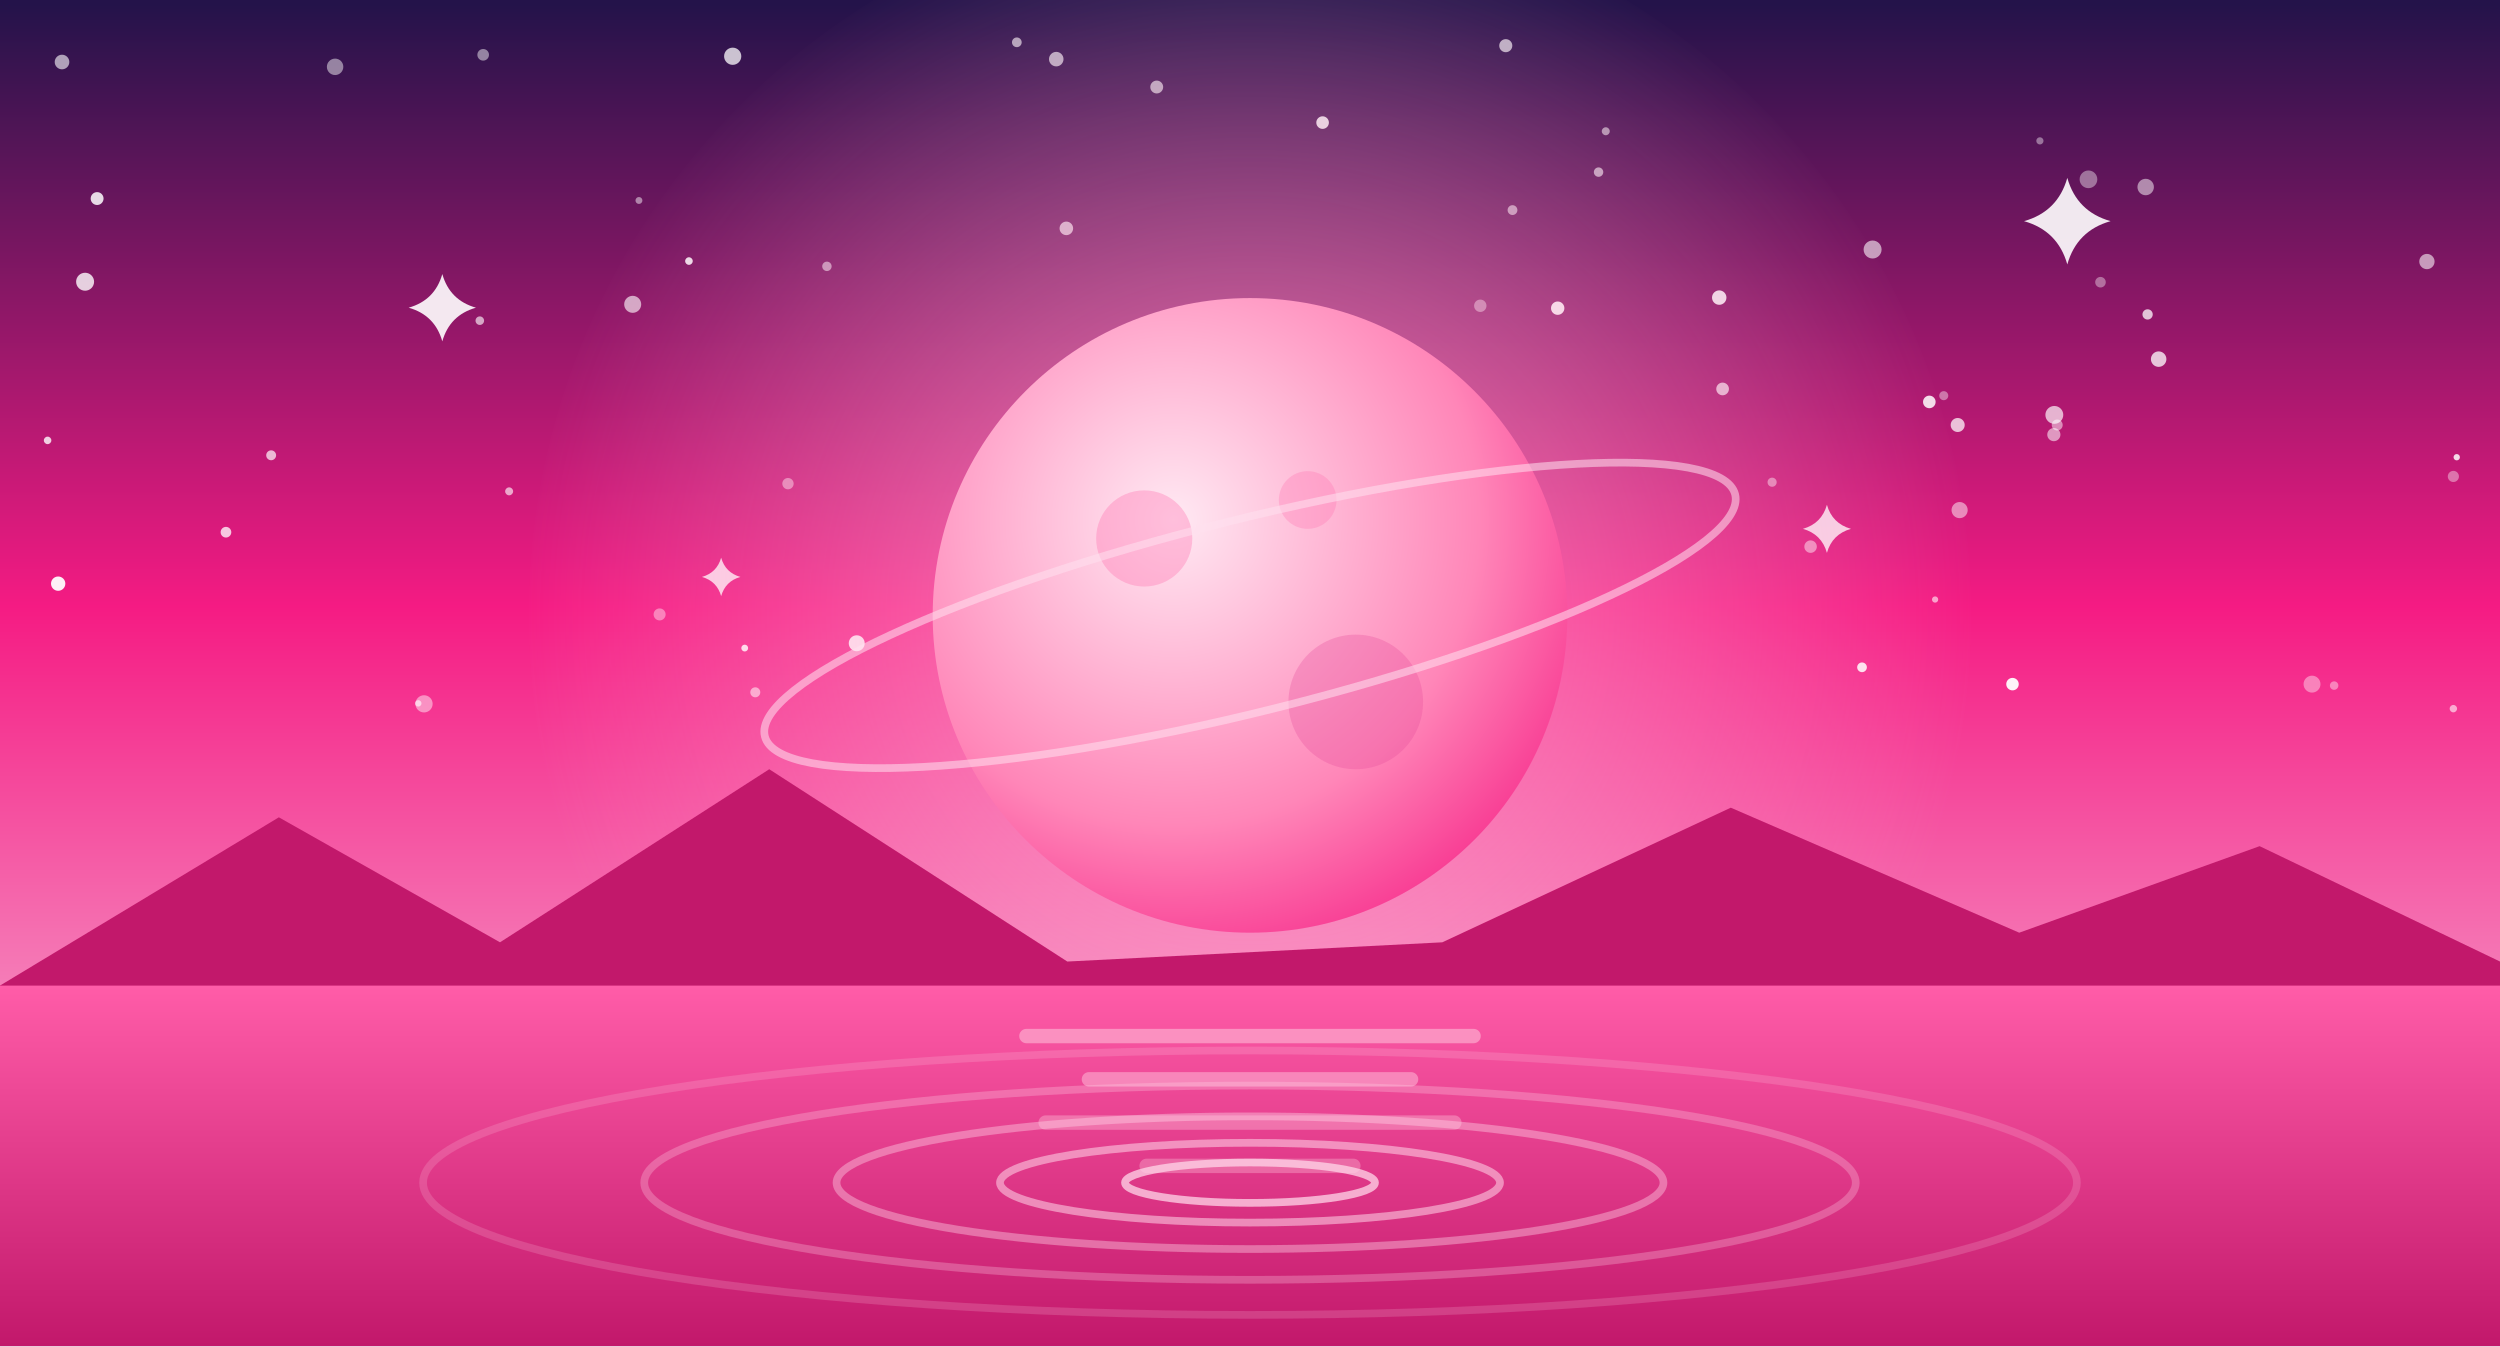
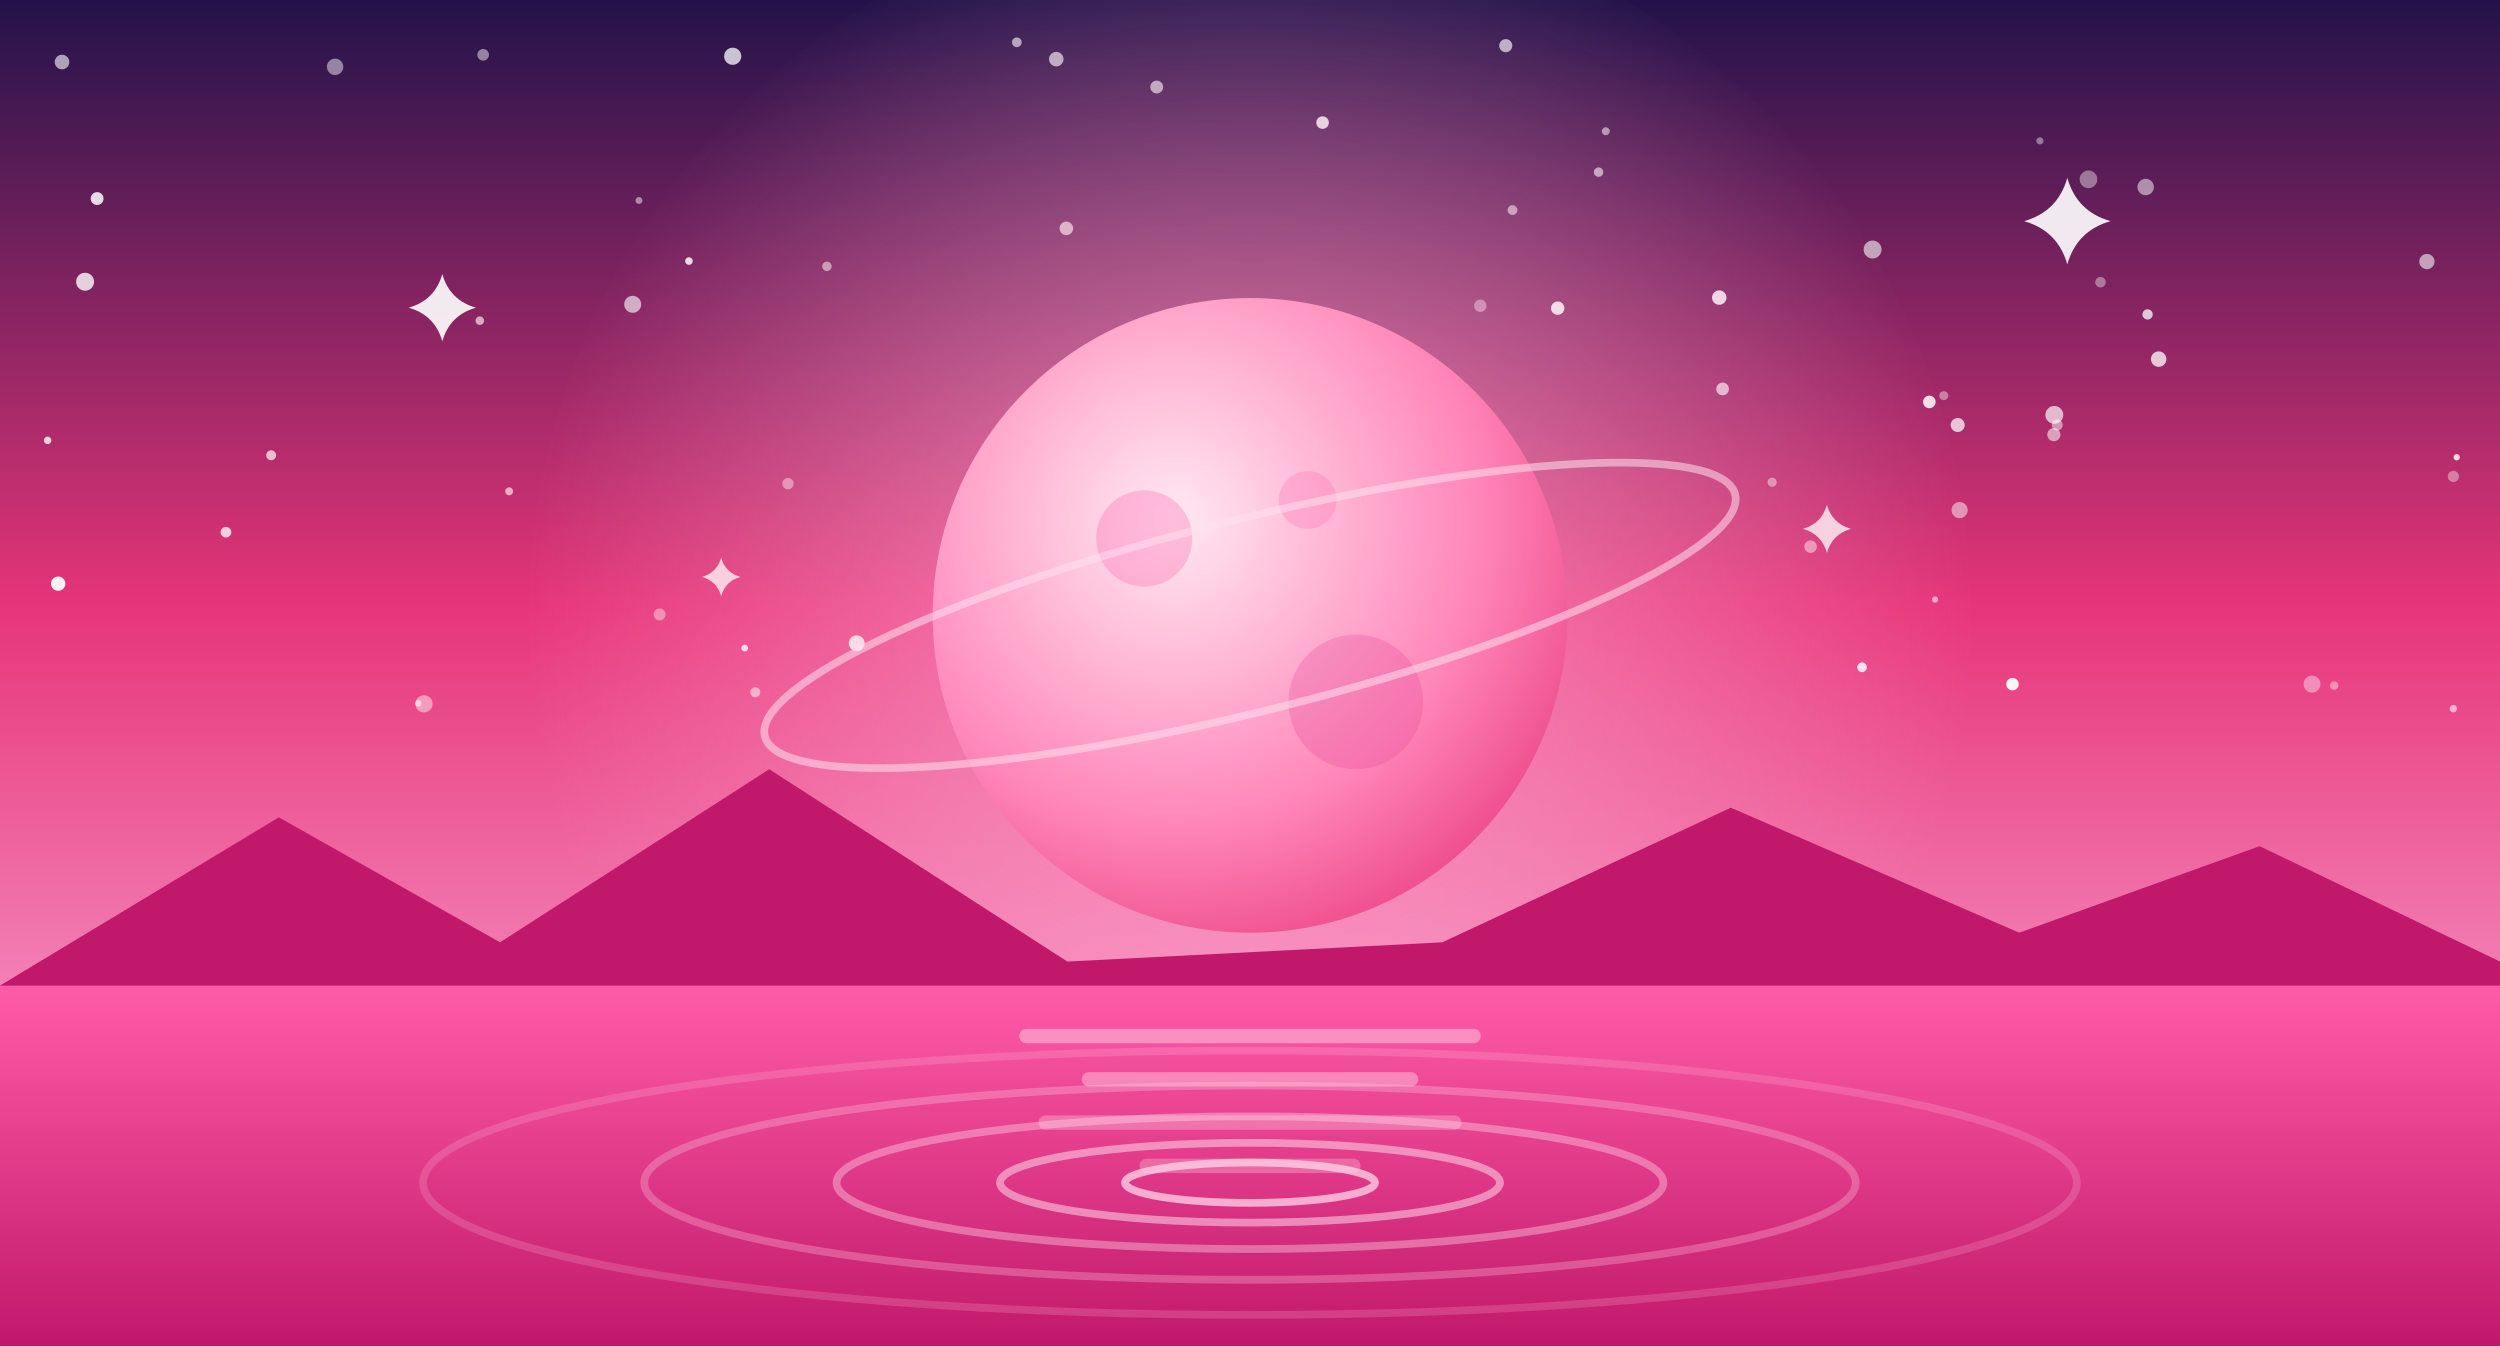
<svg xmlns="http://www.w3.org/2000/svg" viewBox="0 0 520 280" preserveAspectRatio="xMidYMid slice" role="img" aria-hidden="true">
  <defs>
    <linearGradient id="sky" x1="0" y1="0" x2="0" y2="1">
      <stop offset="0" stop-color="#24134A" />
-       <stop offset=".45" stop-color="#F51B83" />
+       <stop offset=".45" stop-color="#E73578" />
      <stop offset=".78" stop-color="#F58CC0" />
      <stop offset="1" stop-color="#FF9CC6" />
    </linearGradient>
    <radialGradient id="moon" cx=".38" cy=".35" r=".8">
      <stop offset="0" stop-color="#FFE9F3" />
      <stop offset=".6" stop-color="#FF86B8" />
-       <stop offset="1" stop-color="#F51B83" />
+       <stop offset="1" stop-color="#E73578" />
    </radialGradient>
    <radialGradient id="glow" cx=".5" cy=".5" r=".5">
      <stop offset="0" stop-color="#FFB0D2" stop-opacity=".7" />
      <stop offset="1" stop-color="#FFB0D2" stop-opacity="0" />
    </radialGradient>
    <linearGradient id="water" x1="0" y1="0" x2="0" y2="1">
      <stop offset="0" stop-color="#FF5CA8" />
      <stop offset="1" stop-color="#C2186B" />
    </linearGradient>
  </defs>
  <rect width="520" height="280" fill="url(#sky)" />
  <circle cx="480.9" cy="142.3" r="1.76" fill="#fff" opacity="0.40" />
  <circle cx="307.9" cy="63.6" r="1.29" fill="#fff" opacity="0.43" />
  <circle cx="99.8" cy="66.7" r="0.89" fill="#fff" opacity="0.62" />
  <circle cx="12.9" cy="12.9" r="1.52" fill="#fff" opacity="0.60" />
  <circle cx="266.6" cy="110.1" r="1.07" fill="#fff" opacity="0.38" />
  <circle cx="407.2" cy="88.4" r="1.46" fill="#fff" opacity="0.72" />
  <circle cx="504.8" cy="54.4" r="1.59" fill="#fff" opacity="0.57" />
  <circle cx="297.5" cy="99.1" r="1.01" fill="#fff" opacity="0.40" />
  <circle cx="246.5" cy="107.7" r="1.37" fill="#fff" opacity="0.62" />
  <circle cx="334.0" cy="27.3" r="0.83" fill="#fff" opacity="0.54" />
  <circle cx="424.3" cy="29.3" r="0.75" fill="#fff" opacity="0.41" />
  <circle cx="20.2" cy="41.3" r="1.34" fill="#fff" opacity="0.84" />
  <circle cx="172.0" cy="55.4" r="0.98" fill="#fff" opacity="0.53" />
  <circle cx="404.3" cy="82.3" r="0.94" fill="#fff" opacity="0.41" />
  <circle cx="407.6" cy="106.1" r="1.68" fill="#fff" opacity="0.49" />
  <circle cx="283.6" cy="137.8" r="1.37" fill="#fff" opacity="0.92" />
  <circle cx="87.0" cy="146.3" r="0.67" fill="#fff" opacity="0.60" />
  <circle cx="12.1" cy="121.4" r="1.49" fill="#fff" opacity="0.93" />
  <circle cx="418.6" cy="142.3" r="1.30" fill="#fff" opacity="0.94" />
  <circle cx="389.5" cy="51.9" r="1.87" fill="#fff" opacity="0.58" />
  <circle cx="100.5" cy="11.4" r="1.21" fill="#fff" opacity="0.47" />
  <circle cx="485.5" cy="142.6" r="0.88" fill="#fff" opacity="0.41" />
  <circle cx="275.1" cy="25.5" r="1.31" fill="#fff" opacity="0.84" />
  <circle cx="131.6" cy="63.3" r="1.77" fill="#fff" opacity="0.62" />
  <circle cx="178.2" cy="133.8" r="1.66" fill="#fff" opacity="0.89" />
  <circle cx="357.6" cy="61.9" r="1.50" fill="#fff" opacity="0.85" />
  <circle cx="332.5" cy="35.8" r="0.98" fill="#fff" opacity="0.60" />
  <circle cx="401.3" cy="83.6" r="1.31" fill="#fff" opacity="0.85" />
  <circle cx="56.4" cy="94.7" r="1.03" fill="#fff" opacity="0.69" />
  <circle cx="434.4" cy="37.3" r="1.84" fill="#fff" opacity="0.40" />
  <circle cx="292.3" cy="81.3" r="0.91" fill="#fff" opacity="0.69" />
  <circle cx="244.8" cy="67.4" r="1.53" fill="#fff" opacity="0.35" />
  <circle cx="196.1" cy="117.8" r="0.78" fill="#fff" opacity="0.87" />
  <circle cx="105.9" cy="102.2" r="0.83" fill="#fff" opacity="0.62" />
  <circle cx="219.7" cy="12.3" r="1.51" fill="#fff" opacity="0.64" />
  <circle cx="358.3" cy="80.9" r="1.32" fill="#fff" opacity="0.67" />
  <circle cx="154.9" cy="134.8" r="0.71" fill="#fff" opacity="0.88" />
  <circle cx="449.0" cy="74.7" r="1.61" fill="#fff" opacity="0.75" />
  <circle cx="314.6" cy="43.7" r="1.02" fill="#fff" opacity="0.56" />
  <circle cx="157.1" cy="144.0" r="1.04" fill="#fff" opacity="0.58" />
  <circle cx="218.2" cy="122.5" r="1.22" fill="#fff" opacity="0.68" />
  <circle cx="132.9" cy="41.7" r="0.72" fill="#fff" opacity="0.48" />
  <circle cx="137.2" cy="127.8" r="1.25" fill="#fff" opacity="0.42" />
  <circle cx="240.6" cy="18.1" r="1.34" fill="#fff" opacity="0.62" />
  <circle cx="446.3" cy="38.9" r="1.71" fill="#fff" opacity="0.50" />
  <circle cx="511.0" cy="95.1" r="0.66" fill="#fff" opacity="0.83" />
  <circle cx="143.3" cy="54.3" r="0.79" fill="#fff" opacity="0.85" />
  <circle cx="47.0" cy="110.7" r="1.11" fill="#fff" opacity="0.76" />
  <circle cx="152.4" cy="11.7" r="1.79" fill="#fff" opacity="0.74" />
  <circle cx="88.2" cy="146.4" r="1.79" fill="#fff" opacity="0.46" />
  <circle cx="9.9" cy="91.6" r="0.78" fill="#fff" opacity="0.79" />
  <circle cx="243.8" cy="106.4" r="1.34" fill="#fff" opacity="0.81" />
  <circle cx="427.2" cy="90.4" r="1.37" fill="#fff" opacity="0.55" />
  <circle cx="69.7" cy="13.9" r="1.71" fill="#fff" opacity="0.47" />
  <circle cx="221.8" cy="47.5" r="1.41" fill="#fff" opacity="0.67" />
  <circle cx="446.7" cy="65.4" r="1.07" fill="#fff" opacity="0.74" />
  <circle cx="387.3" cy="138.8" r="1.01" fill="#fff" opacity="0.88" />
  <circle cx="510.3" cy="147.4" r="0.77" fill="#fff" opacity="0.58" />
  <circle cx="402.5" cy="124.7" r="0.65" fill="#fff" opacity="0.59" />
  <circle cx="376.6" cy="113.7" r="1.30" fill="#fff" opacity="0.48" />
  <circle cx="211.5" cy="8.8" r="1.01" fill="#fff" opacity="0.61" />
  <circle cx="427.9" cy="88.4" r="1.14" fill="#fff" opacity="0.50" />
  <circle cx="163.9" cy="100.6" r="1.18" fill="#fff" opacity="0.45" />
  <circle cx="427.3" cy="86.3" r="1.86" fill="#fff" opacity="0.67" />
  <circle cx="324.0" cy="64.1" r="1.39" fill="#fff" opacity="0.90" />
  <circle cx="510.3" cy="99.1" r="1.16" fill="#fff" opacity="0.39" />
  <circle cx="436.9" cy="58.7" r="1.10" fill="#fff" opacity="0.38" />
  <circle cx="17.7" cy="58.6" r="1.87" fill="#fff" opacity="0.79" />
  <circle cx="368.6" cy="100.3" r="0.95" fill="#fff" opacity="0.45" />
  <circle cx="313.2" cy="9.5" r="1.36" fill="#fff" opacity="0.66" />
  <path d="M92 57 Q93.54 62.46 99 64 Q93.54 65.54 92 71 Q90.46 65.54 85 64 Q90.46 62.46 92 57Z" fill="#fff" opacity="0.9" />
  <path d="M430 37 Q431.98 44.02 439 46 Q431.98 47.98 430 55 Q428.02 47.98 421 46 Q428.02 44.02 430 37Z" fill="#fff" opacity="0.9" />
  <path d="M380 105 Q381.1 108.9 385 110 Q381.1 111.1 380 115 Q378.9 111.1 375 110 Q378.9 108.9 380 105Z" fill="#fff" opacity="0.8" />
  <path d="M150 116 Q150.88 119.12 154 120 Q150.88 120.88 150 124 Q149.12 120.88 146 120 Q149.12 119.12 150 116Z" fill="#fff" opacity="0.8" />
  <circle cx="260" cy="128" r="150" fill="url(#glow)" />
  <circle cx="260" cy="128" r="66" fill="url(#moon)" />
  <circle cx="238" cy="112" r="10" fill="#FF6FAE" opacity=".35" />
  <circle cx="282" cy="146" r="14" fill="#E5499A" opacity=".3" />
  <circle cx="272" cy="104" r="6" fill="#FF6FAE" opacity=".3" />
  <ellipse cx="260" cy="128" rx="104" ry="20" fill="none" stroke="#FFE0EF" stroke-width="1.6" opacity=".55" transform="rotate(-14 260 128)" />
  <path d="M0 205 L58 170 L104 196 L160 160 L222 200 L300 196 L360 168 L420 194 L470 176 L520 200 V215 H0Z" fill="#C2186B" />
  <rect y="205" width="520" height="75" fill="url(#water)" />
  <rect x="212.0" y="214" width="96" height="3" rx="1.5" fill="#FFC2DB" opacity="0.55" />
  <rect x="225.0" y="223" width="70" height="3" rx="1.5" fill="#FFC2DB" opacity="0.5" />
  <rect x="216.0" y="232" width="88" height="3" rx="1.5" fill="#FFC2DB" opacity="0.38" />
  <rect x="237.0" y="241" width="46" height="3" rx="1.5" fill="#FFC2DB" opacity="0.35" />
  <ellipse cx="260" cy="246" rx="26" ry="4.2" fill="none" stroke="#FFD6E8" stroke-width="1.6" opacity="0.75" />
  <ellipse cx="260" cy="246" rx="52" ry="8.3" fill="none" stroke="#FFD6E8" stroke-width="1.6" opacity="0.55" />
  <ellipse cx="260" cy="246" rx="86" ry="13.8" fill="none" stroke="#FFD6E8" stroke-width="1.6" opacity="0.4" />
  <ellipse cx="260" cy="246" rx="126" ry="20.2" fill="none" stroke="#FFD6E8" stroke-width="1.6" opacity="0.28" />
  <ellipse cx="260" cy="246" rx="172" ry="27.5" fill="none" stroke="#FFD6E8" stroke-width="1.6" opacity="0.18" />
</svg>
